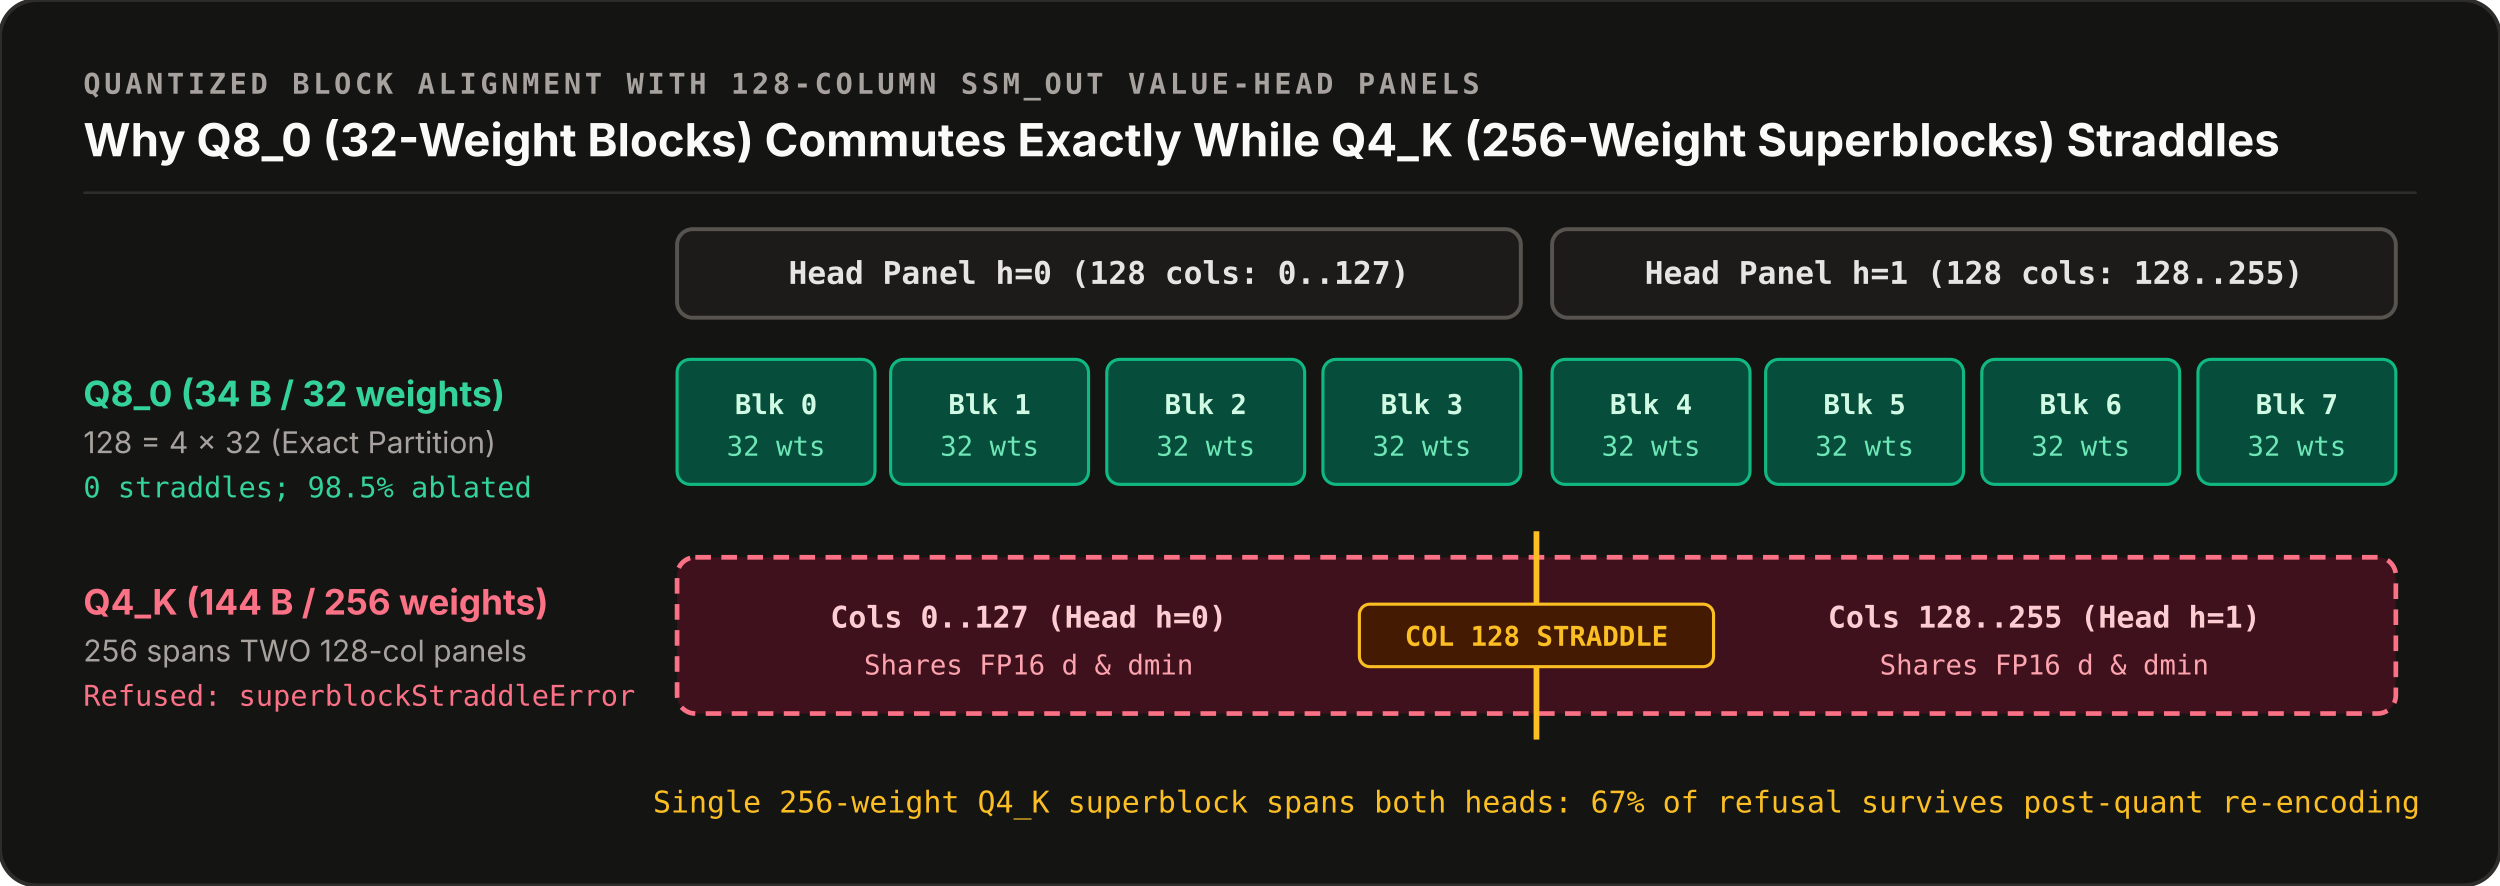
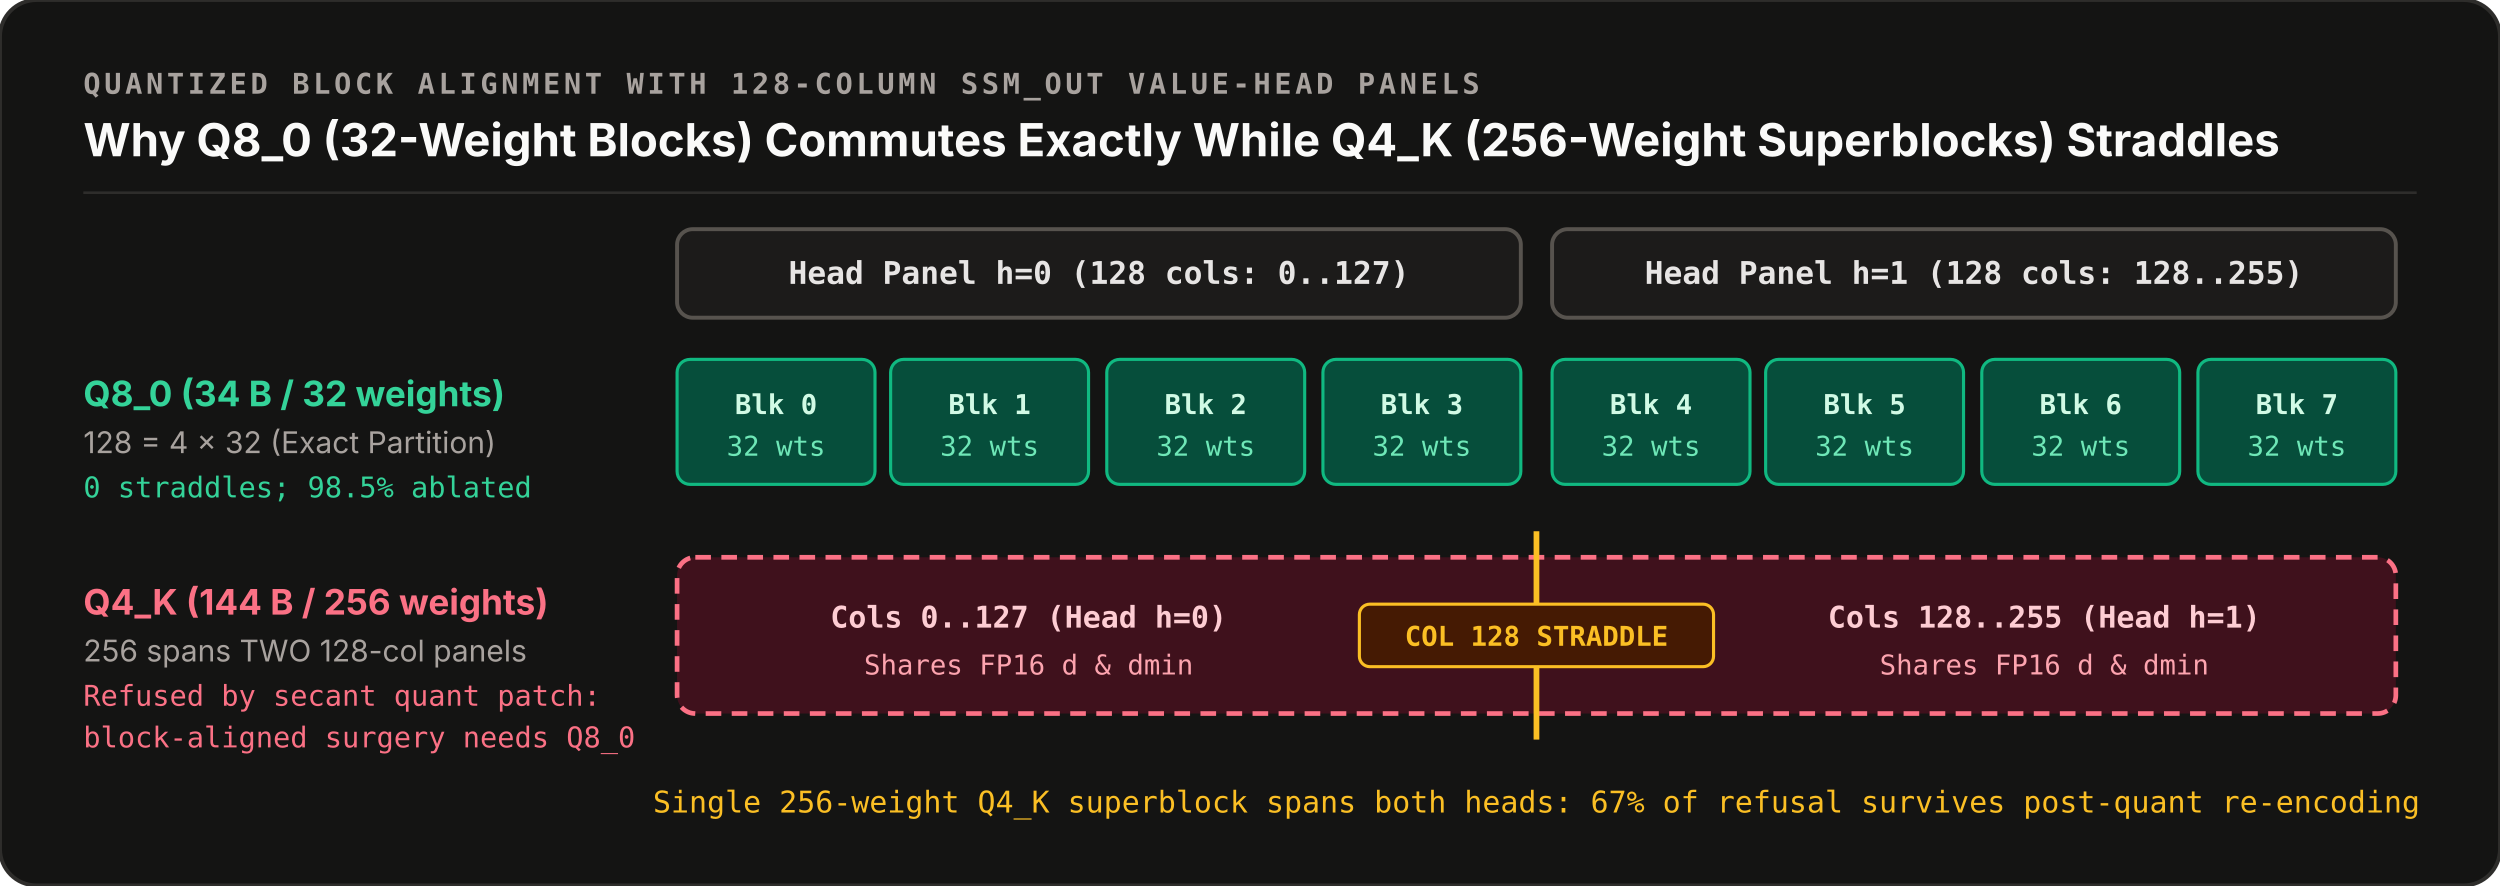
<svg xmlns="http://www.w3.org/2000/svg" viewBox="0 0 960 340" width="100%" height="auto" font-family="system-ui, -apple-system, BlinkMacSystemFont, 'Segoe UI', sans-serif">
  <rect width="960" height="340" rx="14" fill="#141413" stroke="#2e2d2b" stroke-width="1.5" />
  <text x="32" y="36" fill="#a8a29e" font-size="11" font-weight="700" letter-spacing="1.4" font-family="ui-monospace, monospace">QUANTIZED BLOCK ALIGNMENT WITH 128-COLUMN SSM_OUT VALUE-HEAD PANELS</text>
  <text x="32" y="60" fill="#fafaf9" font-size="17.5" font-weight="700">Why Q8_0 (32-Weight Blocks) Commutes Exactly While Q4_K (256-Weight Superblocks) Straddles</text>
  <line x1="32" y1="74" x2="928" y2="74" stroke="#2e2d2b" stroke-width="1" />
  <rect x="260" y="88" width="324" height="34" rx="6" fill="#1c1b1a" stroke="#57534e" stroke-width="1.5" />
  <text x="422" y="109" fill="#e7e5e4" font-size="12" font-weight="700" text-anchor="middle" font-family="ui-monospace, monospace">Head Panel h=0 (128 cols: 0..127)</text>
  <rect x="596" y="88" width="324" height="34" rx="6" fill="#1c1b1a" stroke="#57534e" stroke-width="1.5" />
  <text x="758" y="109" fill="#e7e5e4" font-size="12" font-weight="700" text-anchor="middle" font-family="ui-monospace, monospace">Head Panel h=1 (128 cols: 128..255)</text>
  <text x="32" y="156" fill="#34d399" font-size="13.5" font-weight="700">Q8_0 (34 B / 32 weights)</text>
  <text x="32" y="174" fill="#a8a29e" font-size="11.5">128 = 4 × 32 (Exact Partition)</text>
  <text x="32" y="191" fill="#34d399" font-size="11" font-family="ui-monospace, monospace">0 straddles; 98.5% ablated</text>
  <g fill="#064e3b" stroke="#10b981" stroke-width="1.2">
    <rect x="260" y="138" width="76" height="48" rx="5" />
    <rect x="342" y="138" width="76" height="48" rx="5" />
    <rect x="425" y="138" width="76" height="48" rx="5" />
    <rect x="508" y="138" width="76" height="48" rx="5" />
    <rect x="596" y="138" width="76" height="48" rx="5" />
    <rect x="678" y="138" width="76" height="48" rx="5" />
    <rect x="761" y="138" width="76" height="48" rx="5" />
    <rect x="844" y="138" width="76" height="48" rx="5" />
  </g>
  <g fill="#d1fae5" font-family="ui-monospace, monospace" font-size="10.5" text-anchor="middle">
    <text x="298" y="159" font-weight="700">Blk 0</text>
    <text x="298" y="175" fill="#6ee7b7">32 wts</text>
    <text x="380" y="159" font-weight="700">Blk 1</text>
    <text x="380" y="175" fill="#6ee7b7">32 wts</text>
    <text x="463" y="159" font-weight="700">Blk 2</text>
    <text x="463" y="175" fill="#6ee7b7">32 wts</text>
    <text x="546" y="159" font-weight="700">Blk 3</text>
    <text x="546" y="175" fill="#6ee7b7">32 wts</text>
    <text x="634" y="159" font-weight="700">Blk 4</text>
    <text x="634" y="175" fill="#6ee7b7">32 wts</text>
    <text x="716" y="159" font-weight="700">Blk 5</text>
    <text x="716" y="175" fill="#6ee7b7">32 wts</text>
    <text x="799" y="159" font-weight="700">Blk 6</text>
    <text x="799" y="175" fill="#6ee7b7">32 wts</text>
    <text x="882" y="159" font-weight="700">Blk 7</text>
    <text x="882" y="175" fill="#6ee7b7">32 wts</text>
  </g>
  <text x="32" y="236" fill="#fb7185" font-size="13.5" font-weight="700">Q4_K (144 B / 256 weights)</text>
  <text x="32" y="254" fill="#a8a29e" font-size="11.5">256 spans TWO 128-col panels</text>
-   <text x="32" y="271" fill="#fb7185" font-size="11" font-family="ui-monospace, monospace">Refused: superblockStraddleError</text>
+   <text x="32" y="271" fill="#fb7185" font-size="11" font-family="ui-monospace, monospace">Refused by secant quant patch:</text>
+   <text x="32" y="287" fill="#fb7185" font-size="11" font-family="ui-monospace, monospace">block-aligned surgery needs Q8_0</text>
  <rect x="260" y="214" width="660" height="60" rx="7" fill="#3f111c" stroke="#fb7185" stroke-width="1.8" stroke-dasharray="6,4" />
  <text x="395" y="241" fill="#fecdd3" font-size="11.5" font-weight="700" text-anchor="middle" font-family="ui-monospace, monospace">Cols 0..127 (Head h=0)</text>
  <text x="395" y="259" fill="#fda4af" font-size="10.5" text-anchor="middle" font-family="ui-monospace, monospace">Shares FP16 d &amp; dmin</text>
  <text x="785" y="241" fill="#fecdd3" font-size="11.5" font-weight="700" text-anchor="middle" font-family="ui-monospace, monospace">Cols 128..255 (Head h=1)</text>
  <text x="785" y="259" fill="#fda4af" font-size="10.5" text-anchor="middle" font-family="ui-monospace, monospace">Shares FP16 d &amp; dmin</text>
  <line x1="590" y1="204" x2="590" y2="284" stroke="#fbbf24" stroke-width="2.2" />
  <rect x="522" y="232" width="136" height="24" rx="4" fill="#451a03" stroke="#fbbf24" stroke-width="1.2" />
  <text x="590" y="248" fill="#fbbf24" font-size="10.5" font-weight="700" text-anchor="middle" font-family="ui-monospace, monospace">COL 128 STRADDLE</text>
  <text x="590" y="312" fill="#fbbf24" font-size="11.5" text-anchor="middle" font-family="ui-monospace, monospace">Single 256-weight Q4_K superblock spans both heads: 67% of refusal survives post-quant re-encoding</text>
</svg>
